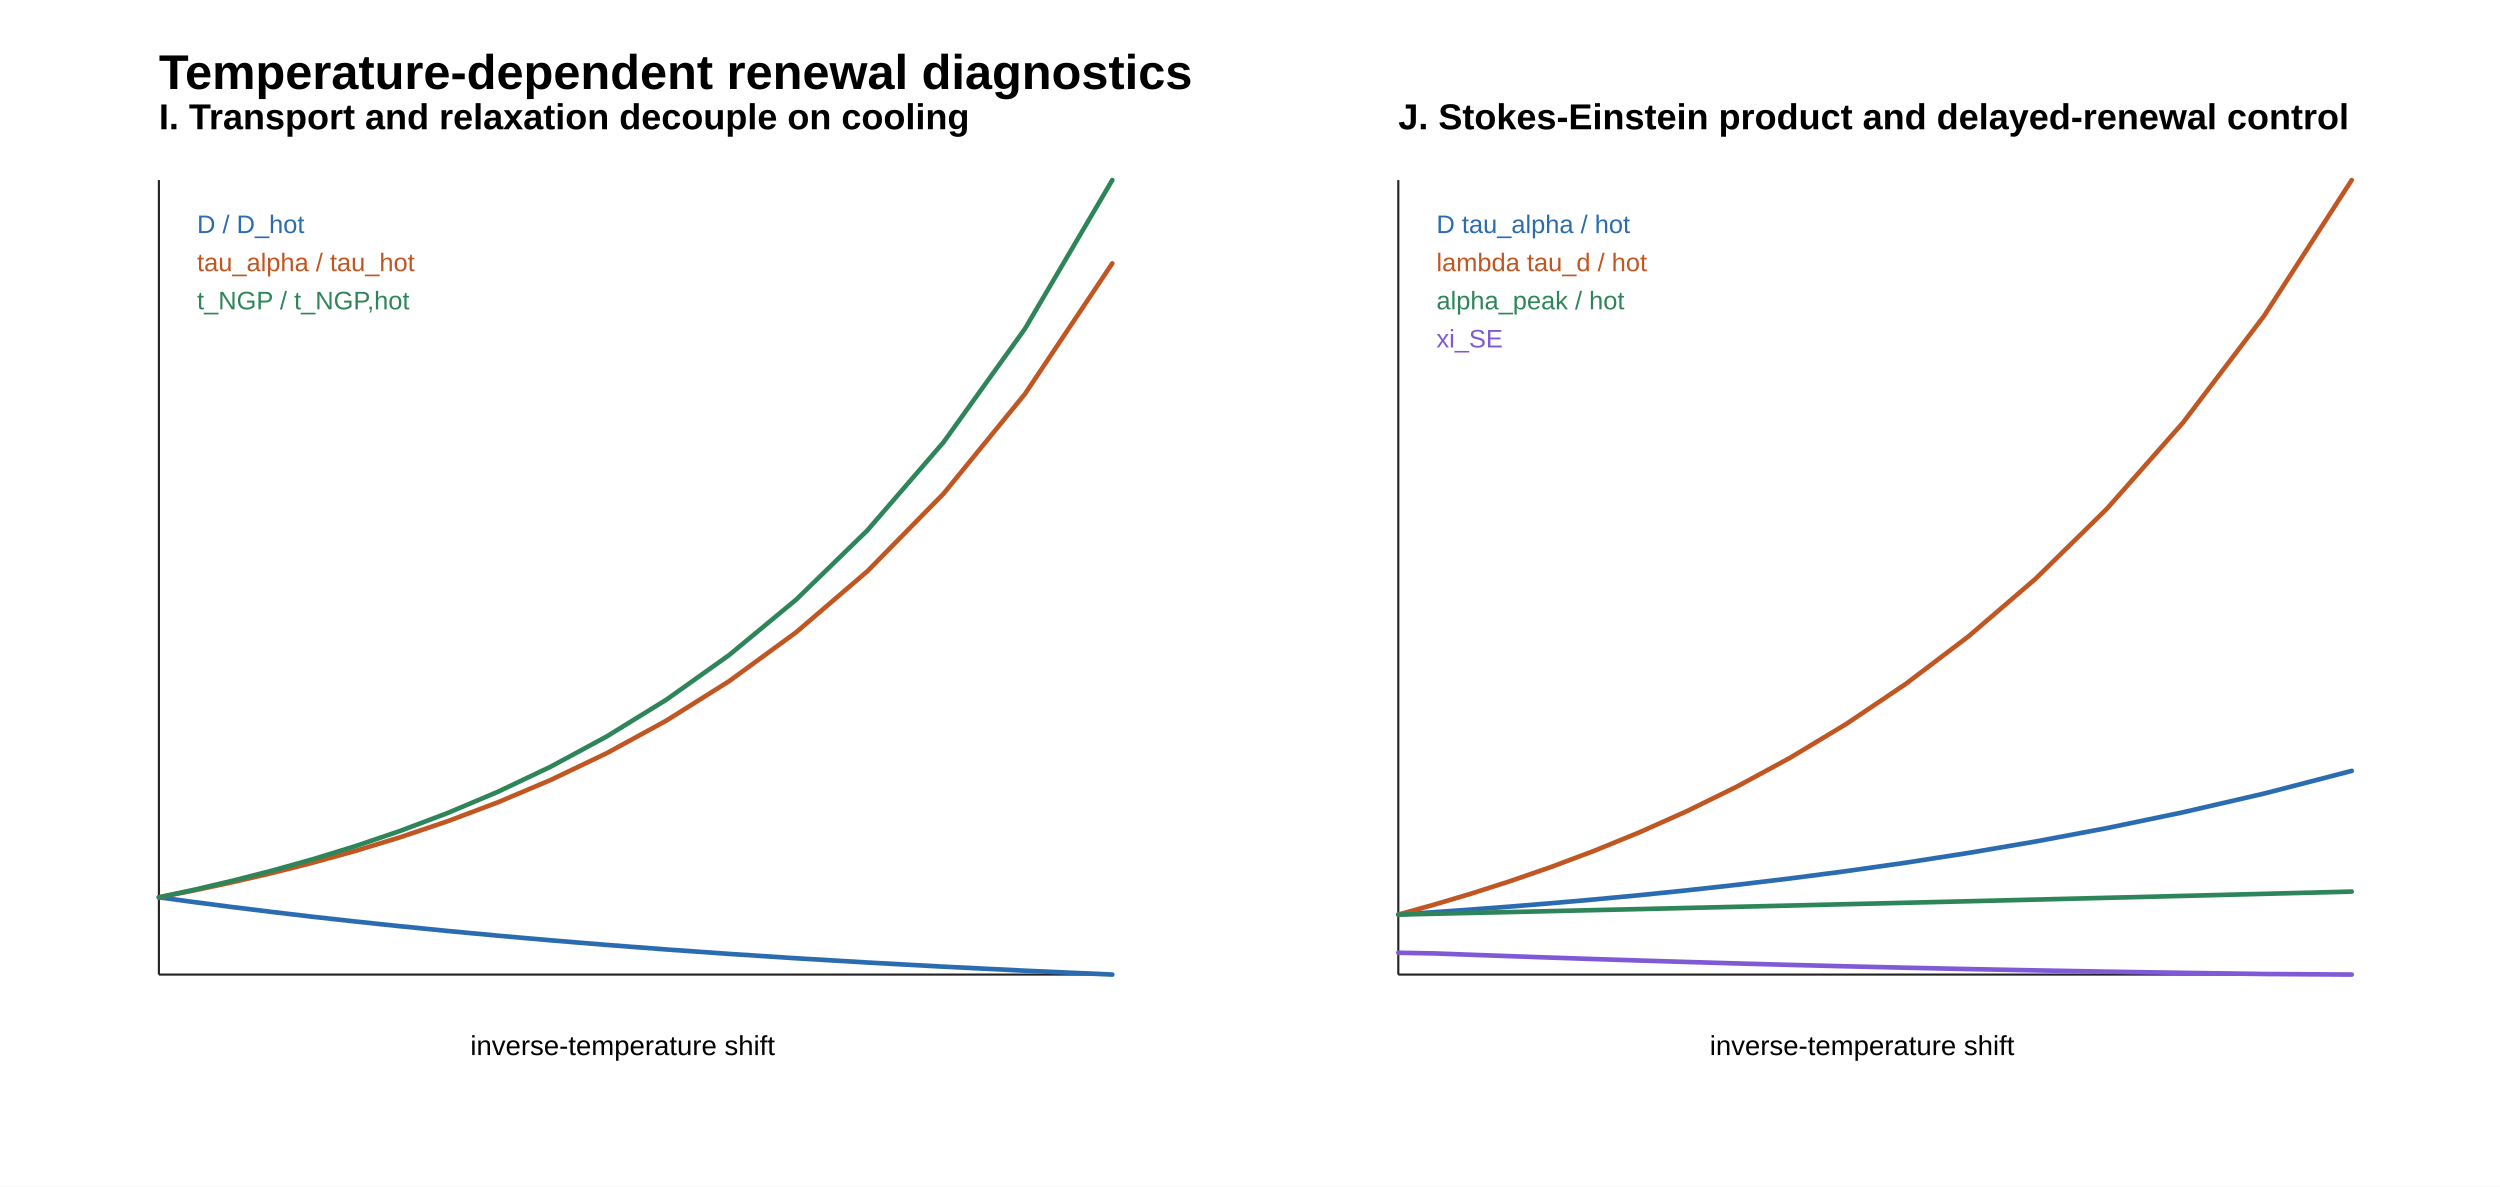
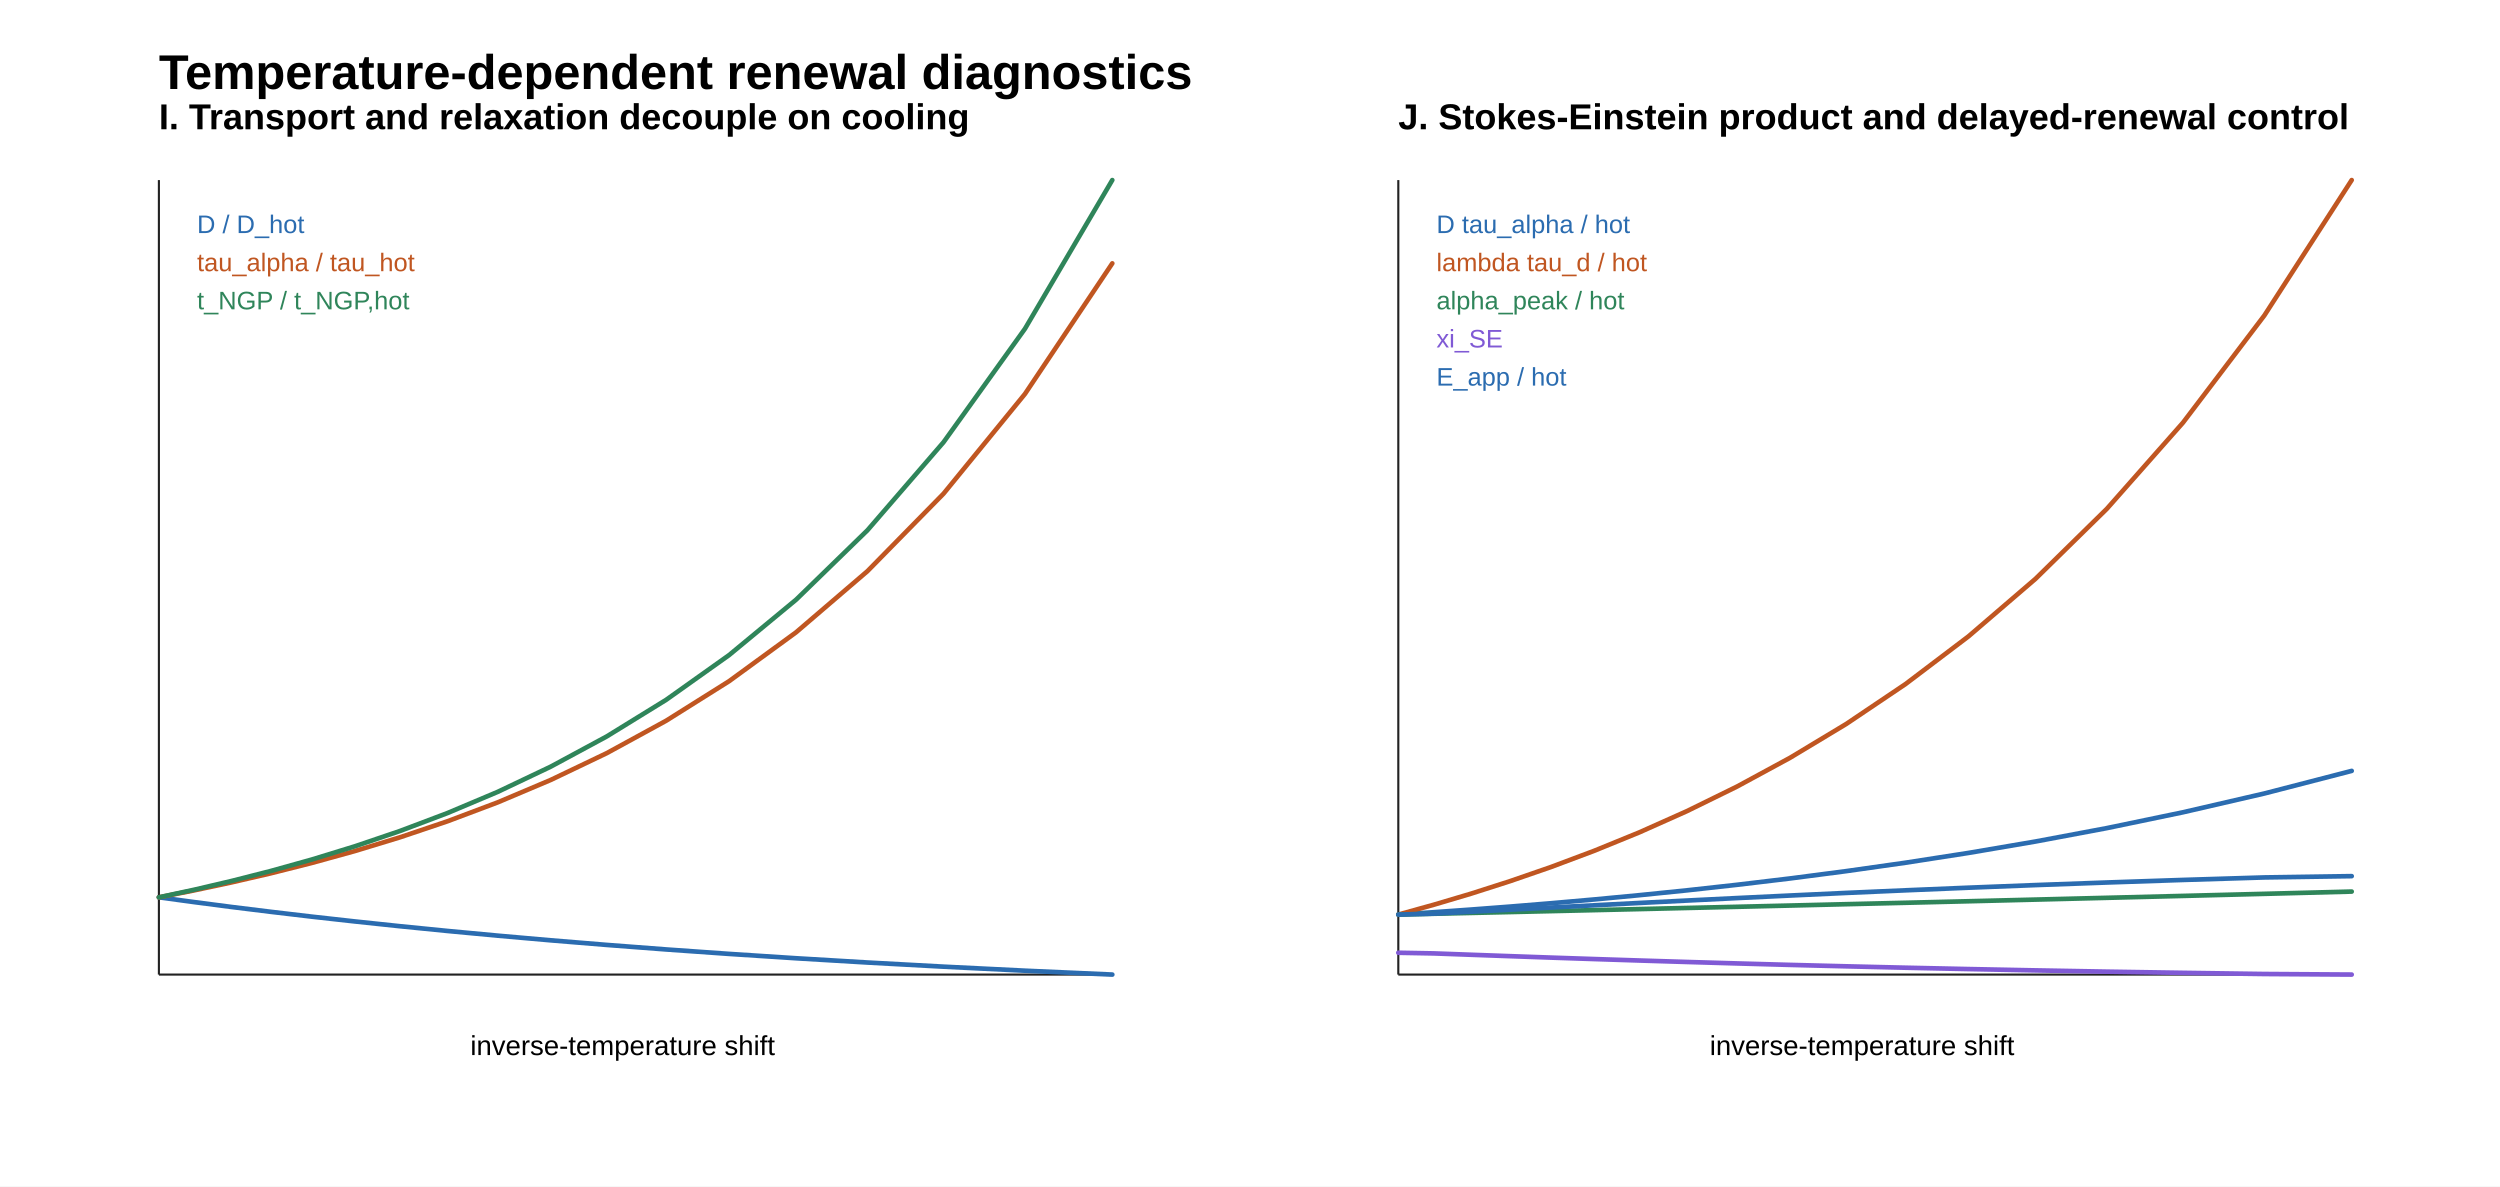
<svg xmlns="http://www.w3.org/2000/svg" width="1180" height="560" viewBox="0 0 1180 560">
  <rect width="100%" height="100%" fill="#ffffff" />
  <text x="75" y="42" font-family="Arial, sans-serif" font-size="23" font-weight="700">Temperature-dependent renewal diagnostics</text>
  <line x1="75" y1="460" x2="525" y2="460" stroke="#222" />
  <line x1="75" y1="460" x2="75" y2="85" stroke="#222" />
  <text x="75" y="61" font-family="Arial, sans-serif" font-size="17" font-weight="700">I. Transport and relaxation decouple on cooling</text>
  <text x="222.0" y="498" font-family="Arial, sans-serif" font-size="13">inverse-temperature shift</text>
  <polyline points="75.00,423.53 91.79,425.81 109.36,428.10 127.77,430.37 147.09,432.65 167.38,434.91 188.72,437.17 211.19,439.41 234.89,441.63 259.90,443.83 286.36,446.00 314.39,448.14 344.13,450.24 375.75,452.30 409.42,454.31 445.35,456.27 483.79,458.17 525.00,460.00" fill="none" stroke="#2b6cb0" stroke-width="2.2" stroke-linejoin="round" stroke-linecap="round" />
  <text x="93" y="110" font-family="Arial, sans-serif" font-size="12" fill="#2b6cb0">D / D_hot</text>
  <polyline points="75.00,423.53 91.79,420.22 109.36,416.47 127.77,412.21 147.09,407.33 167.38,401.73 188.72,395.23 211.19,387.65 234.89,378.73 259.90,368.15 286.36,355.50 314.39,340.20 344.13,321.52 375.75,298.45 409.42,269.60 445.35,233.01 483.79,185.92 525.00,124.31" fill="none" stroke="#c05621" stroke-width="2.2" stroke-linejoin="round" stroke-linecap="round" />
  <text x="93" y="128" font-family="Arial, sans-serif" font-size="12" fill="#c05621">tau_alpha / tau_hot</text>
  <polyline points="75.00,423.53 91.79,419.92 109.36,415.80 127.77,411.11 147.09,405.72 167.38,399.49 188.72,392.25 211.19,383.77 234.89,373.77 259.90,361.88 286.36,347.61 314.39,330.34 344.13,309.20 375.75,283.05 409.42,250.30 445.35,208.72 483.79,155.15 525.00,85.00" fill="none" stroke="#2f855a" stroke-width="2.2" stroke-linejoin="round" stroke-linecap="round" />
  <text x="93" y="146" font-family="Arial, sans-serif" font-size="12" fill="#2f855a">t_NGP / t_NGP,hot</text>
  <line x1="660" y1="460" x2="1110" y2="460" stroke="#222" />
  <line x1="660" y1="460" x2="660" y2="85" stroke="#222" />
  <text x="660" y="61" font-family="Arial, sans-serif" font-size="17" font-weight="700">J. Stokes-Einstein product and delayed-renewal control</text>
  <text x="807.0" y="498" font-family="Arial, sans-serif" font-size="13">inverse-temperature shift</text>
  <polyline points="660.00,431.68 676.79,430.56 694.36,429.31 712.77,427.91 732.09,426.33 752.38,424.55 773.72,422.53 796.19,420.24 819.89,417.62 844.90,414.63 871.36,411.18 899.39,407.20 929.13,402.58 960.75,397.19 994.42,390.87 1030.35,383.40 1068.79,374.52 1110.00,363.86" fill="none" stroke="#2b6cb0" stroke-width="2.2" stroke-linejoin="round" stroke-linecap="round" />
  <text x="678" y="110" font-family="Arial, sans-serif" font-size="12" fill="#2b6cb0">D tau_alpha / hot</text>
  <polyline points="660.00,431.68 676.79,427.02 694.36,421.80 712.77,415.90 732.09,409.22 752.38,401.61 773.72,392.90 796.19,382.87 819.89,371.24 844.90,357.68 871.36,341.75 899.39,322.89 929.13,300.36 960.75,273.21 994.42,240.17 1030.35,199.51 1068.79,148.88 1110.00,85.00" fill="none" stroke="#c05621" stroke-width="2.2" stroke-linejoin="round" stroke-linecap="round" />
  <text x="678" y="128" font-family="Arial, sans-serif" font-size="12" fill="#c05621">lambda tau_d / hot</text>
  <polyline points="660.00,431.68 676.79,431.30 694.36,430.90 712.77,430.49 732.09,430.05 752.38,429.58 773.72,429.09 796.19,428.56 819.89,428.01 844.90,427.42 871.36,426.78 899.39,426.11 929.13,425.39 960.75,424.61 994.42,423.77 1030.35,422.87 1068.79,421.89 1110.00,420.82" fill="none" stroke="#2f855a" stroke-width="2.2" stroke-linejoin="round" stroke-linecap="round" />
  <text x="678" y="146" font-family="Arial, sans-serif" font-size="12" fill="#2f855a">alpha_peak / hot</text>
  <polyline points="660.00,449.70 676.79,450.01 694.36,450.65 712.77,451.31 732.09,451.99 752.38,452.67 773.72,453.36 796.19,454.05 819.89,454.74 844.90,455.43 871.36,456.10 899.39,456.76 929.13,457.40 960.75,458.02 994.42,458.62 1030.35,459.18 1068.79,459.73 1110.00,460.00" fill="none" stroke="#805ad5" stroke-width="2.2" stroke-linejoin="round" stroke-linecap="round" />
  <text x="678" y="164" font-family="Arial, sans-serif" font-size="12" fill="#805ad5">xi_SE</text>
+   <polyline points="660.00,431.68 676.79,431.24 694.36,430.33 712.77,429.37 732.09,428.36 752.38,427.30 773.72,426.20 796.19,425.06 819.89,423.89 844.90,422.69 871.36,421.46 899.39,420.23 929.13,418.99 960.75,417.76 994.42,416.54 1030.35,415.33 1068.79,414.15 1110.00,413.54" fill="none" stroke="#2b6cb0" stroke-width="2.2" stroke-linejoin="round" stroke-linecap="round" />
+   <text x="678" y="182" font-family="Arial, sans-serif" font-size="12" fill="#2b6cb0">E_app / hot</text>
</svg>
